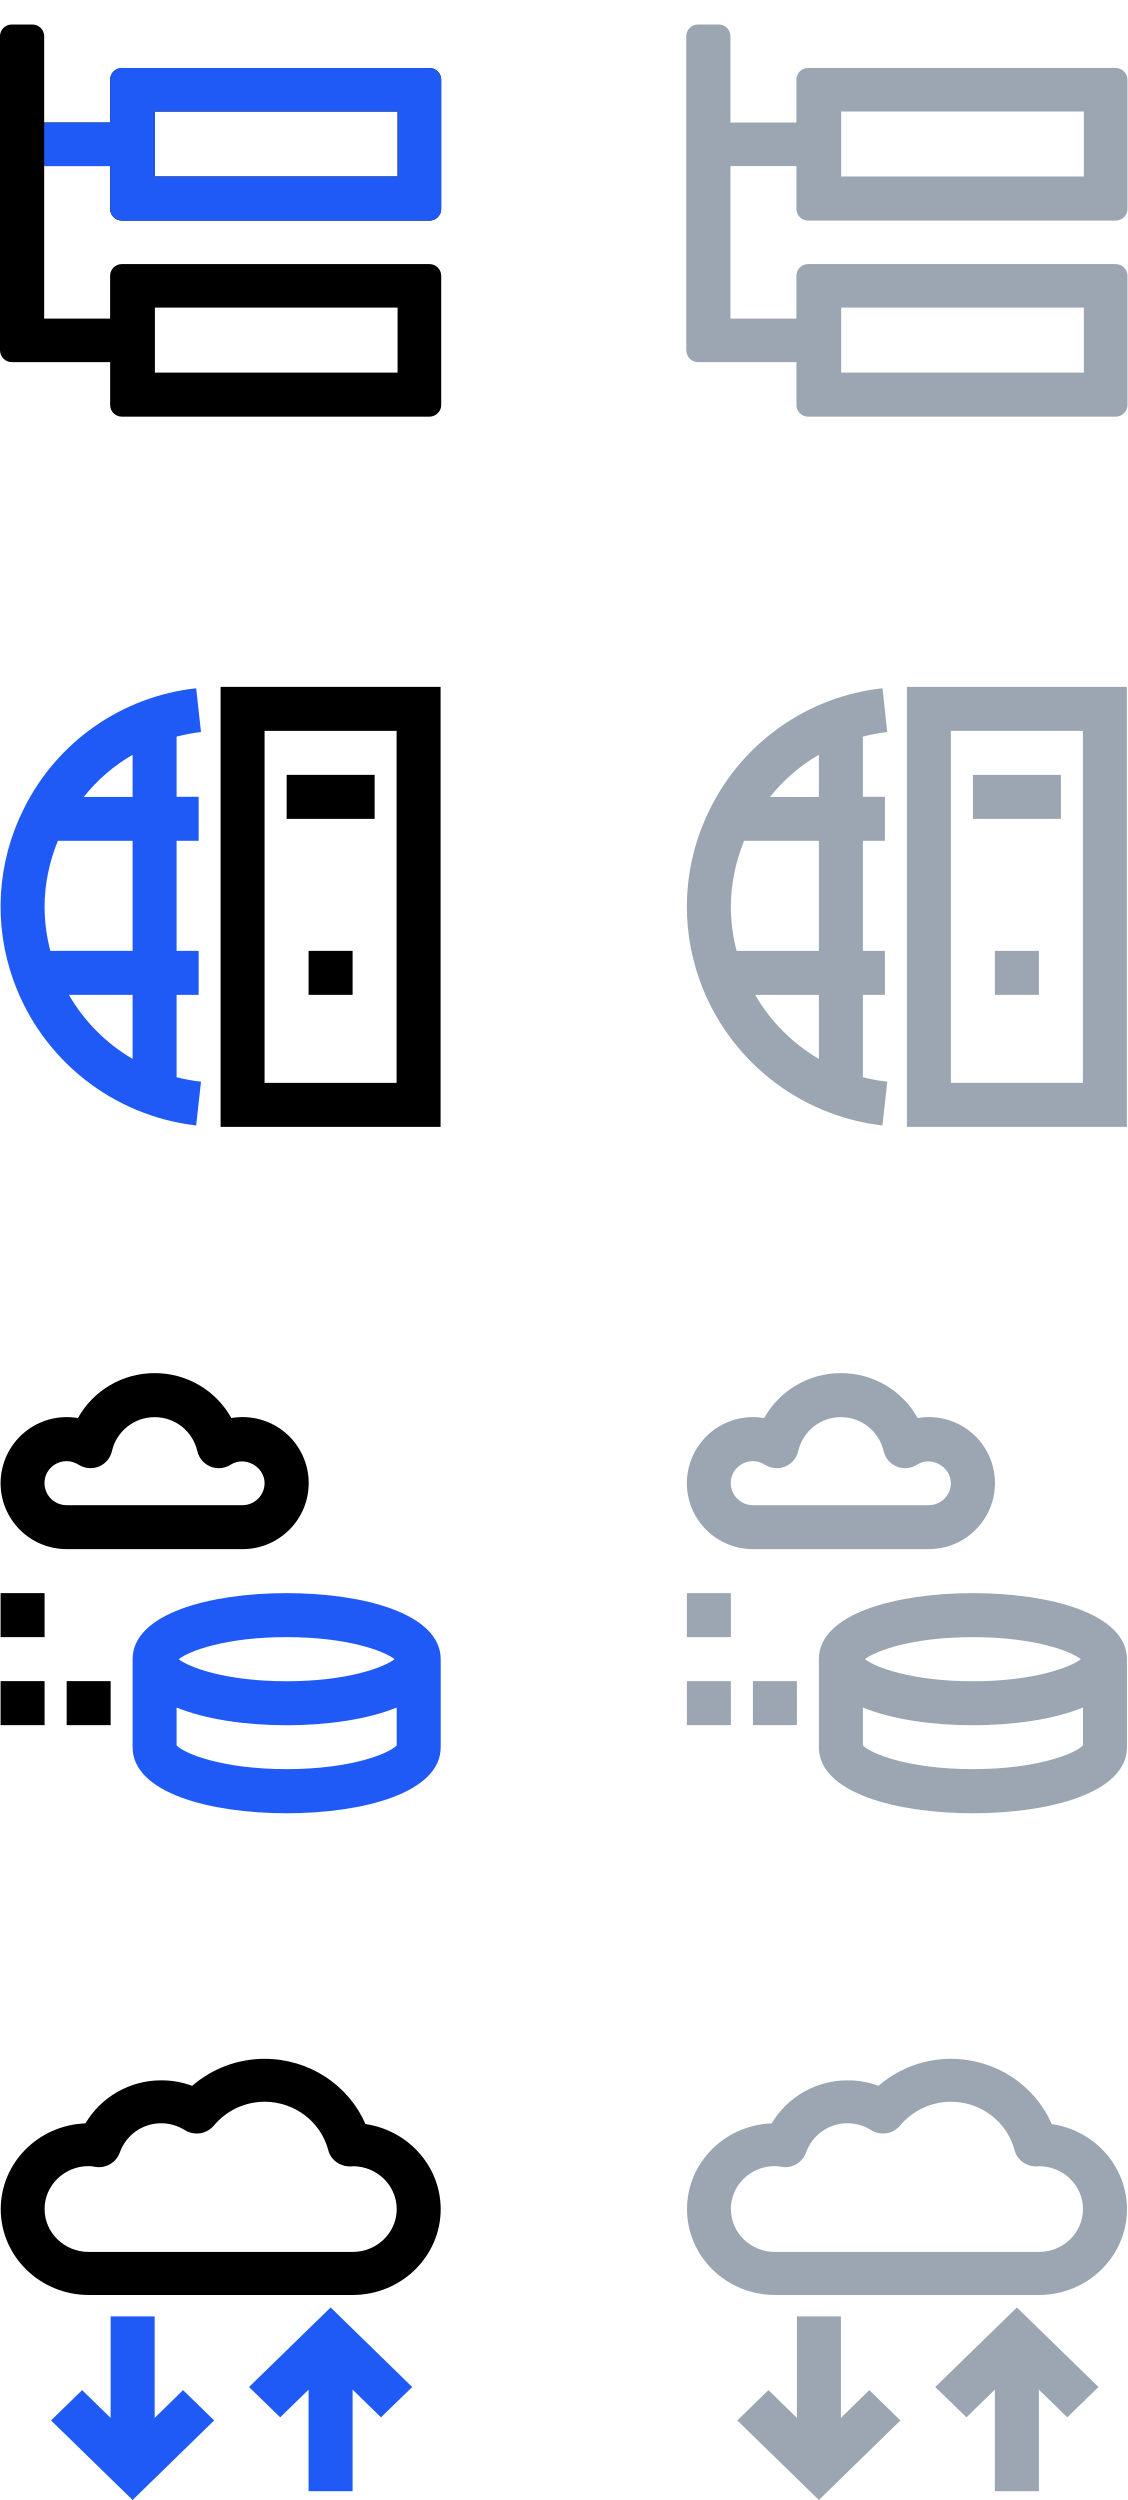
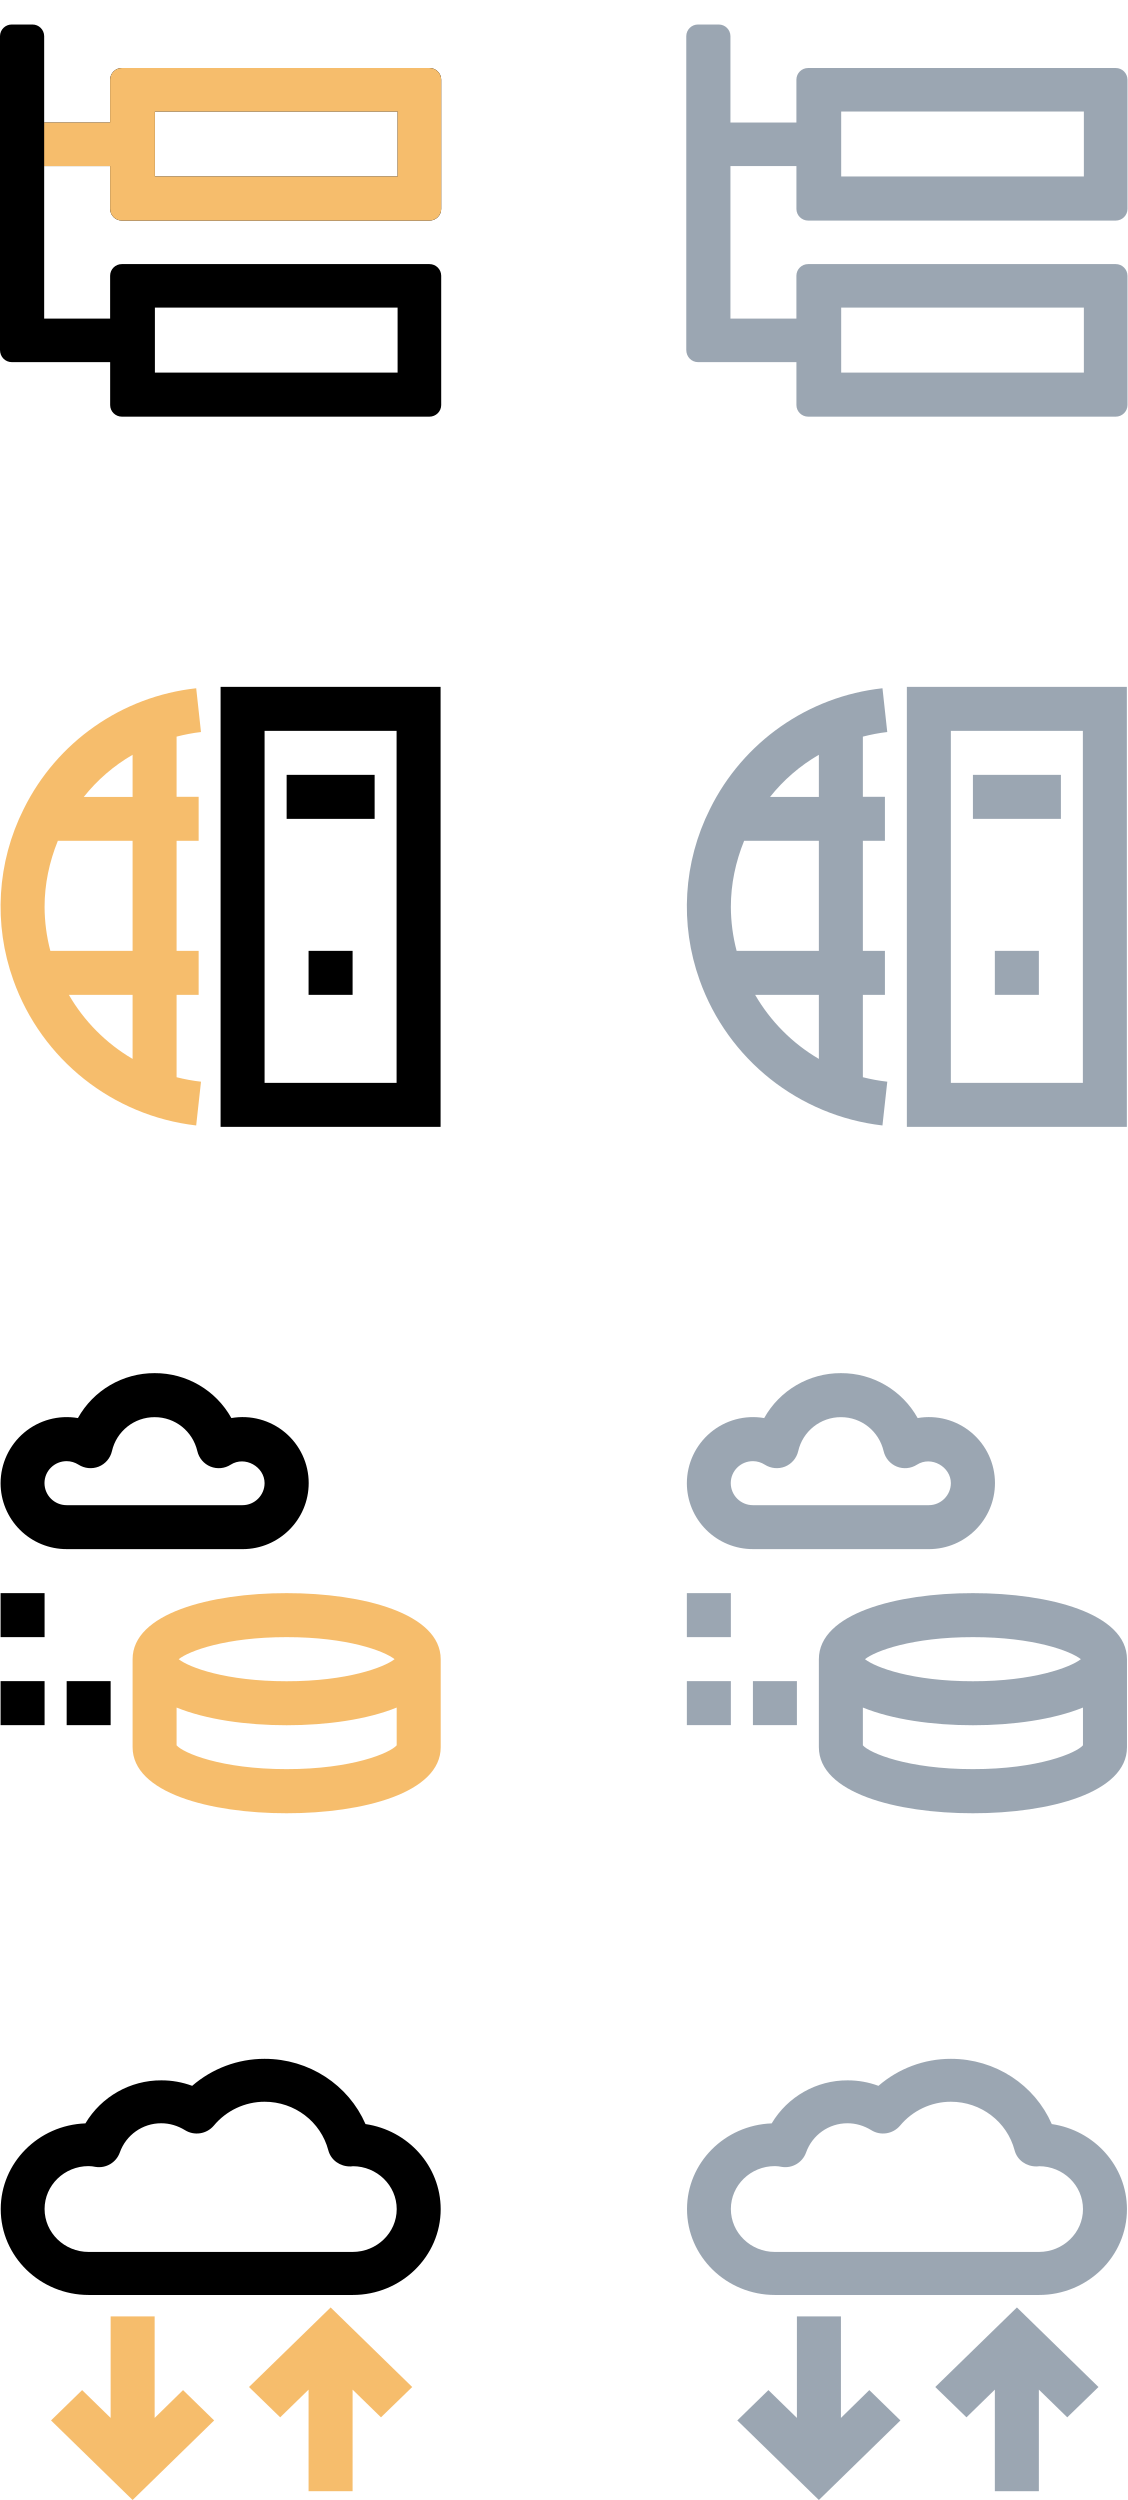
<svg xmlns="http://www.w3.org/2000/svg" width="46px" height="102px" viewBox="0 0 46 102" version="1.1">
  <g id="menu-sprite" stroke="none" stroke-width="1" fill="none" fill-rule="evenodd">
    <g id="menu-blocks-active">
      <polygon id="Path" fill-opacity="0" fill="#D8D8D8" points="0 0 18 0 18 18 0 18" />
      <path d="M0.48,14.775 L4.494,14.775 L4.494,16.527 C4.494,16.787 4.71,17 4.974,17 L17.52,17 C17.785,17 18.001,16.787 18.001,16.527 L18.001,11.249 C17.999,10.986 17.784,10.774 17.521,10.775 L4.974,10.775 C4.71,10.773 4.495,10.985 4.493,11.249 L4.493,13 L1.802,13 L1.802,6.775 L4.494,6.775 L4.494,8.527 C4.494,8.787 4.71,9 4.974,9 L17.52,9 C17.785,9 18.001,8.787 18.001,8.527 L18.001,3.249 C17.999,2.986 17.784,2.774 17.521,2.775 L4.974,2.775 C4.71,2.773 4.495,2.985 4.493,3.249 L4.493,5 L1.802,5 L1.802,1.473 C1.799,1.21 1.585,0.999 1.322,1 L0.48,1 C0.217,0.999 0.003,1.21 0,1.473 L0,14.278 C0,14.562 0.216,14.775 0.48,14.775 Z M6.32,14.775 L6.32,12.55 L16.222,12.55 L16.222,15.201 L6.32,15.201 L6.32,14.775 Z M6.32,6.775 L6.32,4.55 L16.222,4.55 L16.222,7.201 L6.32,7.201 L6.32,6.775 Z" id="Shape" fill="#000000" fill-rule="nonzero" />
-       <path d="M1.802,6.775 L4.494,6.775 L4.494,8.527 C4.494,8.787 4.71,9 4.974,9 L17.52,9 C17.785,9 18.001,8.787 18.001,8.527 L18.001,3.249 C17.999,2.986 17.784,2.774 17.521,2.775 L4.974,2.775 C4.71,2.773 4.495,2.985 4.493,3.249 L4.493,5 L1.802,5 L1.802,6.775 Z M6.32,6.775 L6.32,4.55 L16.222,4.55 L16.222,7.201 L6.32,7.201 L6.32,6.775 Z" id="Shape" fill="#1F5AF6" fill-rule="nonzero" />
+       <path d="M1.802,6.775 L4.494,6.775 L4.494,8.527 C4.494,8.787 4.71,9 4.974,9 L17.52,9 C17.785,9 18.001,8.787 18.001,8.527 L18.001,3.249 C17.999,2.986 17.784,2.774 17.521,2.775 L4.974,2.775 C4.71,2.773 4.495,2.985 4.493,3.249 L4.493,5 L1.802,5 L1.802,6.775 Z M6.32,6.775 L6.32,4.55 L16.222,4.55 L16.222,7.201 L6.32,7.201 L6.32,6.775 Z" id="Shape" fill="#F6BD6C" fill-rule="nonzero" />
    </g>
    <g id="menu-blocks-default" transform="translate(28, 0)">
      <polygon id="Path" points="0 0 18 0 18 18 0 18" />
      <path d="M0.48,14.775 L4.494,14.775 L4.494,16.527 C4.494,16.787 4.71,17 4.974,17 L17.52,17 C17.785,17 18.001,16.787 18.001,16.527 L18.001,11.249 C17.999,10.986 17.784,10.774 17.521,10.775 L4.974,10.775 C4.71,10.773 4.495,10.985 4.493,11.249 L4.493,13 L1.802,13 L1.802,6.775 L4.494,6.775 L4.494,8.527 C4.494,8.787 4.71,9 4.974,9 L17.52,9 C17.785,9 18.001,8.787 18.001,8.527 L18.001,3.249 C17.999,2.986 17.784,2.774 17.521,2.775 L4.974,2.775 C4.71,2.773 4.495,2.985 4.493,3.249 L4.493,5 L1.802,5 L1.802,1.473 C1.799,1.21 1.585,0.999 1.322,1 L0.48,1 C0.217,0.999 0.003,1.21 0,1.473 L0,14.278 C0,14.562 0.216,14.775 0.48,14.775 Z M6.32,14.775 L6.32,12.55 L16.222,12.55 L16.222,15.201 L6.32,15.201 L6.32,14.775 Z M6.32,6.775 L6.32,4.55 L16.222,4.55 L16.222,7.201 L6.32,7.201 L6.32,6.775 Z" id="Shape" fill="#9BA6B2" fill-rule="nonzero" />
    </g>
    <g id="menu-general-active" transform="translate(0, 28)" fill-rule="nonzero">
      <path d="M9,0.024 L9,17.976 L17.976,17.976 L17.976,0.024 L9,0.024 Z M16.18,16.181 L10.795,16.181 L10.795,1.819 L16.181,1.819 L16.181,16.181 L16.18,16.181 Z" id="Shape" fill="#000000" />
-       <path d="M8.2,1.867 L8.005,0.081 C4.971,0.413 2.317,2.27 0.967,5.007 C-0.123,7.18 -0.275,9.704 0.546,11.992 L1.384,11.695 L0.546,11.992 C1.7,15.227 4.592,17.525 8.004,17.919 L8.201,16.133 C7.861,16.095 7.531,16.033 7.205,15.951 L7.205,12.591 L8.105,12.591 L8.105,10.795 L7.205,10.795 L7.205,6.305 L8.105,6.305 L8.105,4.51 L7.205,4.51 L7.205,2.054 C7.53,1.972 7.861,1.905 8.201,1.867 L8.2,1.867 Z M5.41,15.204 C4.332,14.572 3.436,13.671 2.81,12.59 L5.41,12.59 L5.41,15.204 Z M5.41,10.795 L2.054,10.795 C1.9,10.209 1.821,9.606 1.819,9 C1.819,8.071 2.011,7.166 2.36,6.305 L5.41,6.305 L5.41,10.795 Z M5.41,4.515 L3.418,4.515 C3.968,3.822 4.644,3.238 5.41,2.795 L5.41,4.515 Z" id="Shape" fill="#1F5AF6" />
+       <path d="M8.2,1.867 L8.005,0.081 C4.971,0.413 2.317,2.27 0.967,5.007 C-0.123,7.18 -0.275,9.704 0.546,11.992 L1.384,11.695 L0.546,11.992 C1.7,15.227 4.592,17.525 8.004,17.919 L8.201,16.133 C7.861,16.095 7.531,16.033 7.205,15.951 L7.205,12.591 L8.105,12.591 L8.105,10.795 L7.205,10.795 L7.205,6.305 L8.105,6.305 L8.105,4.51 L7.205,4.51 L7.205,2.054 C7.53,1.972 7.861,1.905 8.201,1.867 L8.2,1.867 Z M5.41,15.204 C4.332,14.572 3.436,13.671 2.81,12.59 L5.41,12.59 L5.41,15.204 Z M5.41,10.795 L2.054,10.795 C1.9,10.209 1.821,9.606 1.819,9 C1.819,8.071 2.011,7.166 2.36,6.305 L5.41,6.305 L5.41,10.795 Z M5.41,4.515 L3.418,4.515 C3.968,3.822 4.644,3.238 5.41,2.795 L5.41,4.515 Z" id="Shape" fill="#F6BD6C" />
      <path d="M11.695,3.614 L15.285,3.614 L15.285,5.41 L11.695,5.41 L11.695,3.614 Z M12.59,10.795 L14.386,10.795 L14.386,12.59 L12.59,12.59 L12.59,10.795 Z" id="Shape" fill="#000000" />
    </g>
    <g id="menu-general-default" transform="translate(28, 28)" fill="#9BA6B2">
      <path d="M9,0.024 L9,17.976 L17.976,17.976 L17.976,0.024 L9,0.024 Z M16.18,16.181 L10.795,16.181 L10.795,1.819 L16.181,1.819 L16.181,16.181 L16.18,16.181 Z M8.2,1.867 L8.005,0.081 C4.971,0.413 2.317,2.27 0.967,5.007 C-0.123,7.18 -0.275,9.704 0.546,11.992 L1.384,11.695 L0.546,11.992 C1.7,15.227 4.592,17.525 8.004,17.919 L8.201,16.133 C7.861,16.095 7.531,16.033 7.205,15.951 L7.205,12.591 L8.105,12.591 L8.105,10.795 L7.205,10.795 L7.205,6.305 L8.105,6.305 L8.105,4.51 L7.205,4.51 L7.205,2.054 C7.53,1.972 7.861,1.905 8.201,1.867 L8.2,1.867 Z M5.41,15.204 C4.332,14.572 3.436,13.671 2.81,12.59 L5.41,12.59 L5.41,15.204 Z M5.41,10.795 L2.054,10.795 C1.9,10.209 1.821,9.606 1.819,9 C1.819,8.071 2.011,7.166 2.36,6.305 L5.41,6.305 L5.41,10.795 Z M5.41,4.515 L3.418,4.515 C3.968,3.822 4.644,3.238 5.41,2.795 L5.41,4.515 Z" id="Shape" />
      <path d="M11.695,3.614 L15.285,3.614 L15.285,5.41 L11.695,5.41 L11.695,3.614 Z M12.59,10.795 L14.386,10.795 L14.386,12.59 L12.59,12.59 L12.59,10.795 Z" id="Shape" />
    </g>
    <g id="menu-nodes-active" transform="translate(0, 56)" fill-rule="nonzero">
-       <path d="M11.695,9 C8.57,9 5.41,9.833 5.41,11.695 L5.41,15.285 C5.41,17.148 8.564,17.981 11.695,17.981 C14.821,17.981 17.981,17.148 17.981,15.286 L17.981,11.696 C17.976,9.832 14.82,9 11.695,9 Z M11.695,10.795 C14.175,10.795 15.678,11.36 16.099,11.695 C15.679,12.025 14.175,12.595 11.695,12.595 C9.215,12.595 7.712,12.03 7.291,11.695 C7.707,11.36 9.211,10.795 11.695,10.795 Z M11.695,16.181 C9.015,16.181 7.473,15.521 7.205,15.209 L7.205,13.668 C8.402,14.156 10.048,14.39 11.695,14.39 C13.337,14.39 14.984,14.156 16.185,13.668 L16.185,15.209 C15.918,15.52 14.376,16.181 11.695,16.181 Z" id="Shape" fill="#1F5AF6" />
+       <path d="M11.695,9 C8.57,9 5.41,9.833 5.41,11.695 L5.41,15.285 C5.41,17.148 8.564,17.981 11.695,17.981 C14.821,17.981 17.981,17.148 17.981,15.286 L17.981,11.696 C17.976,9.832 14.82,9 11.695,9 Z M11.695,10.795 C14.175,10.795 15.678,11.36 16.099,11.695 C15.679,12.025 14.175,12.595 11.695,12.595 C9.215,12.595 7.712,12.03 7.291,11.695 C7.707,11.36 9.211,10.795 11.695,10.795 Z M11.695,16.181 C9.015,16.181 7.473,15.521 7.205,15.209 L7.205,13.668 C8.402,14.156 10.048,14.39 11.695,14.39 C13.337,14.39 14.984,14.156 16.185,13.668 L16.185,15.209 C15.918,15.52 14.376,16.181 11.695,16.181 Z" id="Shape" fill="#F6BD6C" />
      <path d="M2.72,7.205 L9.9,7.205 C11.388,7.203 12.593,5.998 12.595,4.51 C12.595,3.715 12.243,2.961 11.635,2.449 C11.026,1.938 10.223,1.721 9.44,1.857 C8.809,0.721 7.609,0.019 6.31,0.024 C5.011,0.02 3.811,0.722 3.179,1.857 C2.395,1.722 1.592,1.94 0.984,2.452 C0.376,2.965 0.025,3.719 0.024,4.514 C0.024,5.228 0.308,5.913 0.814,6.418 C1.319,6.923 2.005,7.205 2.719,7.204 L2.72,7.205 Z M2.72,3.615 C2.891,3.615 3.059,3.667 3.203,3.758 C3.449,3.915 3.754,3.945 4.026,3.839 C4.299,3.729 4.501,3.493 4.567,3.207 C4.752,2.394 5.476,1.818 6.31,1.82 C7.147,1.82 7.86,2.39 8.052,3.208 C8.118,3.492 8.318,3.727 8.589,3.837 C8.86,3.946 9.167,3.917 9.412,3.759 C9.996,3.386 10.795,3.845 10.795,4.511 C10.795,5.004 10.393,5.411 9.895,5.411 L2.715,5.411 C2.218,5.41 1.816,5.008 1.815,4.511 C1.815,4.013 2.221,3.615 2.719,3.615 L2.72,3.615 Z" id="Shape" fill="#000000" />
      <path d="M0.024,9 L1.819,9 L1.819,10.795 L0.024,10.795 L0.024,9 Z M0.024,12.59 L1.819,12.59 L1.819,14.386 L0.024,14.386 L0.024,12.59 Z M2.719,12.59 L4.514,12.59 L4.514,14.386 L2.72,14.386 L2.72,12.59 L2.719,12.59 Z" id="Shape" fill="#000000" />
    </g>
    <g id="menu-nodes-default" transform="translate(28, 56)" fill="#9BA6B2">
      <path d="M11.695,9 C8.57,9 5.41,9.833 5.41,11.695 L5.41,15.285 C5.41,17.148 8.564,17.981 11.695,17.981 C14.821,17.981 17.981,17.148 17.981,15.286 L17.981,11.696 C17.976,9.832 14.82,9 11.695,9 Z M11.695,10.795 C14.175,10.795 15.678,11.36 16.099,11.695 C15.679,12.025 14.175,12.595 11.695,12.595 C9.215,12.595 7.712,12.03 7.291,11.695 C7.707,11.36 9.211,10.795 11.695,10.795 Z M11.695,16.181 C9.015,16.181 7.473,15.521 7.205,15.209 L7.205,13.668 C8.402,14.156 10.048,14.39 11.695,14.39 C13.337,14.39 14.984,14.156 16.185,13.668 L16.185,15.209 C15.918,15.52 14.376,16.181 11.695,16.181 Z M2.72,7.205 L9.9,7.205 C11.388,7.203 12.593,5.998 12.595,4.51 C12.595,3.715 12.243,2.961 11.635,2.449 C11.026,1.938 10.223,1.721 9.44,1.857 C8.809,0.721 7.609,0.019 6.31,0.024 C5.011,0.02 3.811,0.722 3.179,1.857 C2.395,1.722 1.592,1.94 0.984,2.452 C0.376,2.965 0.025,3.719 0.024,4.514 C0.024,5.228 0.308,5.913 0.814,6.418 C1.319,6.923 2.005,7.205 2.719,7.204 L2.72,7.205 Z M2.72,3.615 C2.891,3.615 3.059,3.667 3.203,3.758 C3.449,3.915 3.754,3.945 4.026,3.839 C4.299,3.729 4.501,3.493 4.567,3.207 C4.752,2.394 5.476,1.818 6.31,1.82 C7.147,1.82 7.86,2.39 8.052,3.208 C8.118,3.492 8.318,3.727 8.589,3.837 C8.86,3.946 9.167,3.917 9.412,3.759 C9.996,3.386 10.795,3.845 10.795,4.511 C10.795,5.004 10.393,5.411 9.895,5.411 L2.715,5.411 C2.218,5.41 1.816,5.008 1.815,4.511 C1.815,4.013 2.221,3.615 2.719,3.615 L2.72,3.615 Z" id="Shape" />
      <path d="M0.024,9 L1.819,9 L1.819,10.795 L0.024,10.795 L0.024,9 Z M0.024,12.59 L1.819,12.59 L1.819,14.385 L0.024,14.385 L0.024,12.59 Z M2.719,12.59 L4.514,12.59 L4.514,14.385 L2.719,14.385 L2.719,12.59 Z" id="Shape" />
    </g>
    <g id="menu-peers-active" transform="translate(0, 84)">
      <polygon id="Path" fill-opacity="0" fill="#D8D8D8" points="0 0 18 0 18 18 0 18" />
      <path d="M14.912,2.662 C14.218,1.065 12.61,0 10.795,0 C9.7,0 8.655,0.397 7.841,1.102 C7.438,0.953 7.012,0.877 6.582,0.878 C5.312,0.874 4.134,1.542 3.485,2.634 C1.565,2.704 0.03,4.245 0.03,6.132 C0.03,8.066 1.638,9.635 3.62,9.635 L14.39,9.635 C16.372,9.635 17.98,8.065 17.98,6.132 C17.976,4.372 16.645,2.914 14.912,2.662 Z M14.386,7.879 L3.614,7.879 C2.624,7.879 1.819,7.094 1.819,6.127 C1.819,5.161 2.623,4.377 3.614,4.377 C3.71,4.377 3.806,4.39 3.897,4.409 C4.325,4.478 4.74,4.232 4.887,3.825 C5.139,3.108 5.817,2.628 6.577,2.629 C6.917,2.629 7.247,2.727 7.545,2.909 C7.928,3.149 8.429,3.071 8.722,2.727 C9.234,2.11 9.993,1.752 10.795,1.751 C12.021,1.751 13.088,2.564 13.395,3.731 C13.5,4.133 13.873,4.399 14.305,4.391 C14.352,4.391 14.4,4.381 14.39,4.381 C15.381,4.381 16.186,5.165 16.186,6.132 C16.186,7.099 15.376,7.879 14.386,7.879 Z" id="Shape" fill="#000000" fill-rule="nonzero" />
-       <path d="M6.31,14.651 L6.31,10.508 L4.514,10.508 L4.514,14.651 L3.351,13.516 L2.082,14.754 L5.41,18 L8.737,14.754 L7.468,13.516 L6.31,14.651 Z M10.159,13.39 L11.432,14.627 L12.59,13.497 L12.59,17.64 L14.386,17.64 L14.386,13.497 L15.544,14.627 L16.818,13.39 L13.49,10.144 L10.159,13.39 Z" id="Shape" fill="#1F5AF6" fill-rule="nonzero" />
+       <path d="M6.31,14.651 L6.31,10.508 L4.514,10.508 L4.514,14.651 L3.351,13.516 L2.082,14.754 L5.41,18 L8.737,14.754 L7.468,13.516 L6.31,14.651 Z M10.159,13.39 L11.432,14.627 L12.59,13.497 L12.59,17.64 L14.386,17.64 L14.386,13.497 L15.544,14.627 L16.818,13.39 L13.49,10.144 L10.159,13.39 Z" id="Shape" fill="#F6BD6C" fill-rule="nonzero" />
    </g>
    <g id="menu-peers-default" transform="translate(28, 84)">
      <polygon id="Path" points="0 0 18 0 18 18 0 18" />
      <path d="M14.912,2.662 C14.218,1.065 12.61,0 10.795,0 C9.7,0 8.655,0.397 7.841,1.102 C7.438,0.953 7.012,0.877 6.582,0.878 C5.312,0.874 4.134,1.542 3.485,2.634 C1.565,2.704 0.03,4.245 0.03,6.132 C0.03,8.066 1.638,9.635 3.62,9.635 L14.39,9.635 C16.372,9.635 17.98,8.065 17.98,6.132 C17.976,4.372 16.645,2.914 14.912,2.662 Z M14.386,7.879 L3.614,7.879 C2.624,7.879 1.819,7.094 1.819,6.127 C1.819,5.161 2.623,4.377 3.614,4.377 C3.71,4.377 3.806,4.39 3.897,4.409 C4.325,4.478 4.74,4.232 4.887,3.825 C5.139,3.108 5.817,2.628 6.577,2.629 C6.917,2.629 7.247,2.727 7.545,2.909 C7.928,3.149 8.429,3.071 8.722,2.727 C9.234,2.11 9.993,1.752 10.795,1.751 C12.021,1.751 13.088,2.564 13.395,3.731 C13.5,4.133 13.873,4.399 14.305,4.391 C14.352,4.391 14.4,4.381 14.39,4.381 C15.381,4.381 16.186,5.165 16.186,6.132 C16.186,7.099 15.376,7.879 14.386,7.879 Z" id="Shape" fill="#9BA6B2" fill-rule="nonzero" />
      <path d="M6.31,14.651 L6.31,10.508 L4.514,10.508 L4.514,14.651 L3.351,13.516 L2.082,14.754 L5.41,18 L8.737,14.754 L7.468,13.516 L6.31,14.651 Z M10.159,13.39 L11.432,14.627 L12.59,13.497 L12.59,17.64 L14.386,17.64 L14.386,13.497 L15.544,14.627 L16.818,13.39 L13.49,10.144 L10.159,13.39 Z" id="Shape" fill="#9BA6B2" fill-rule="nonzero" />
    </g>
  </g>
</svg>
